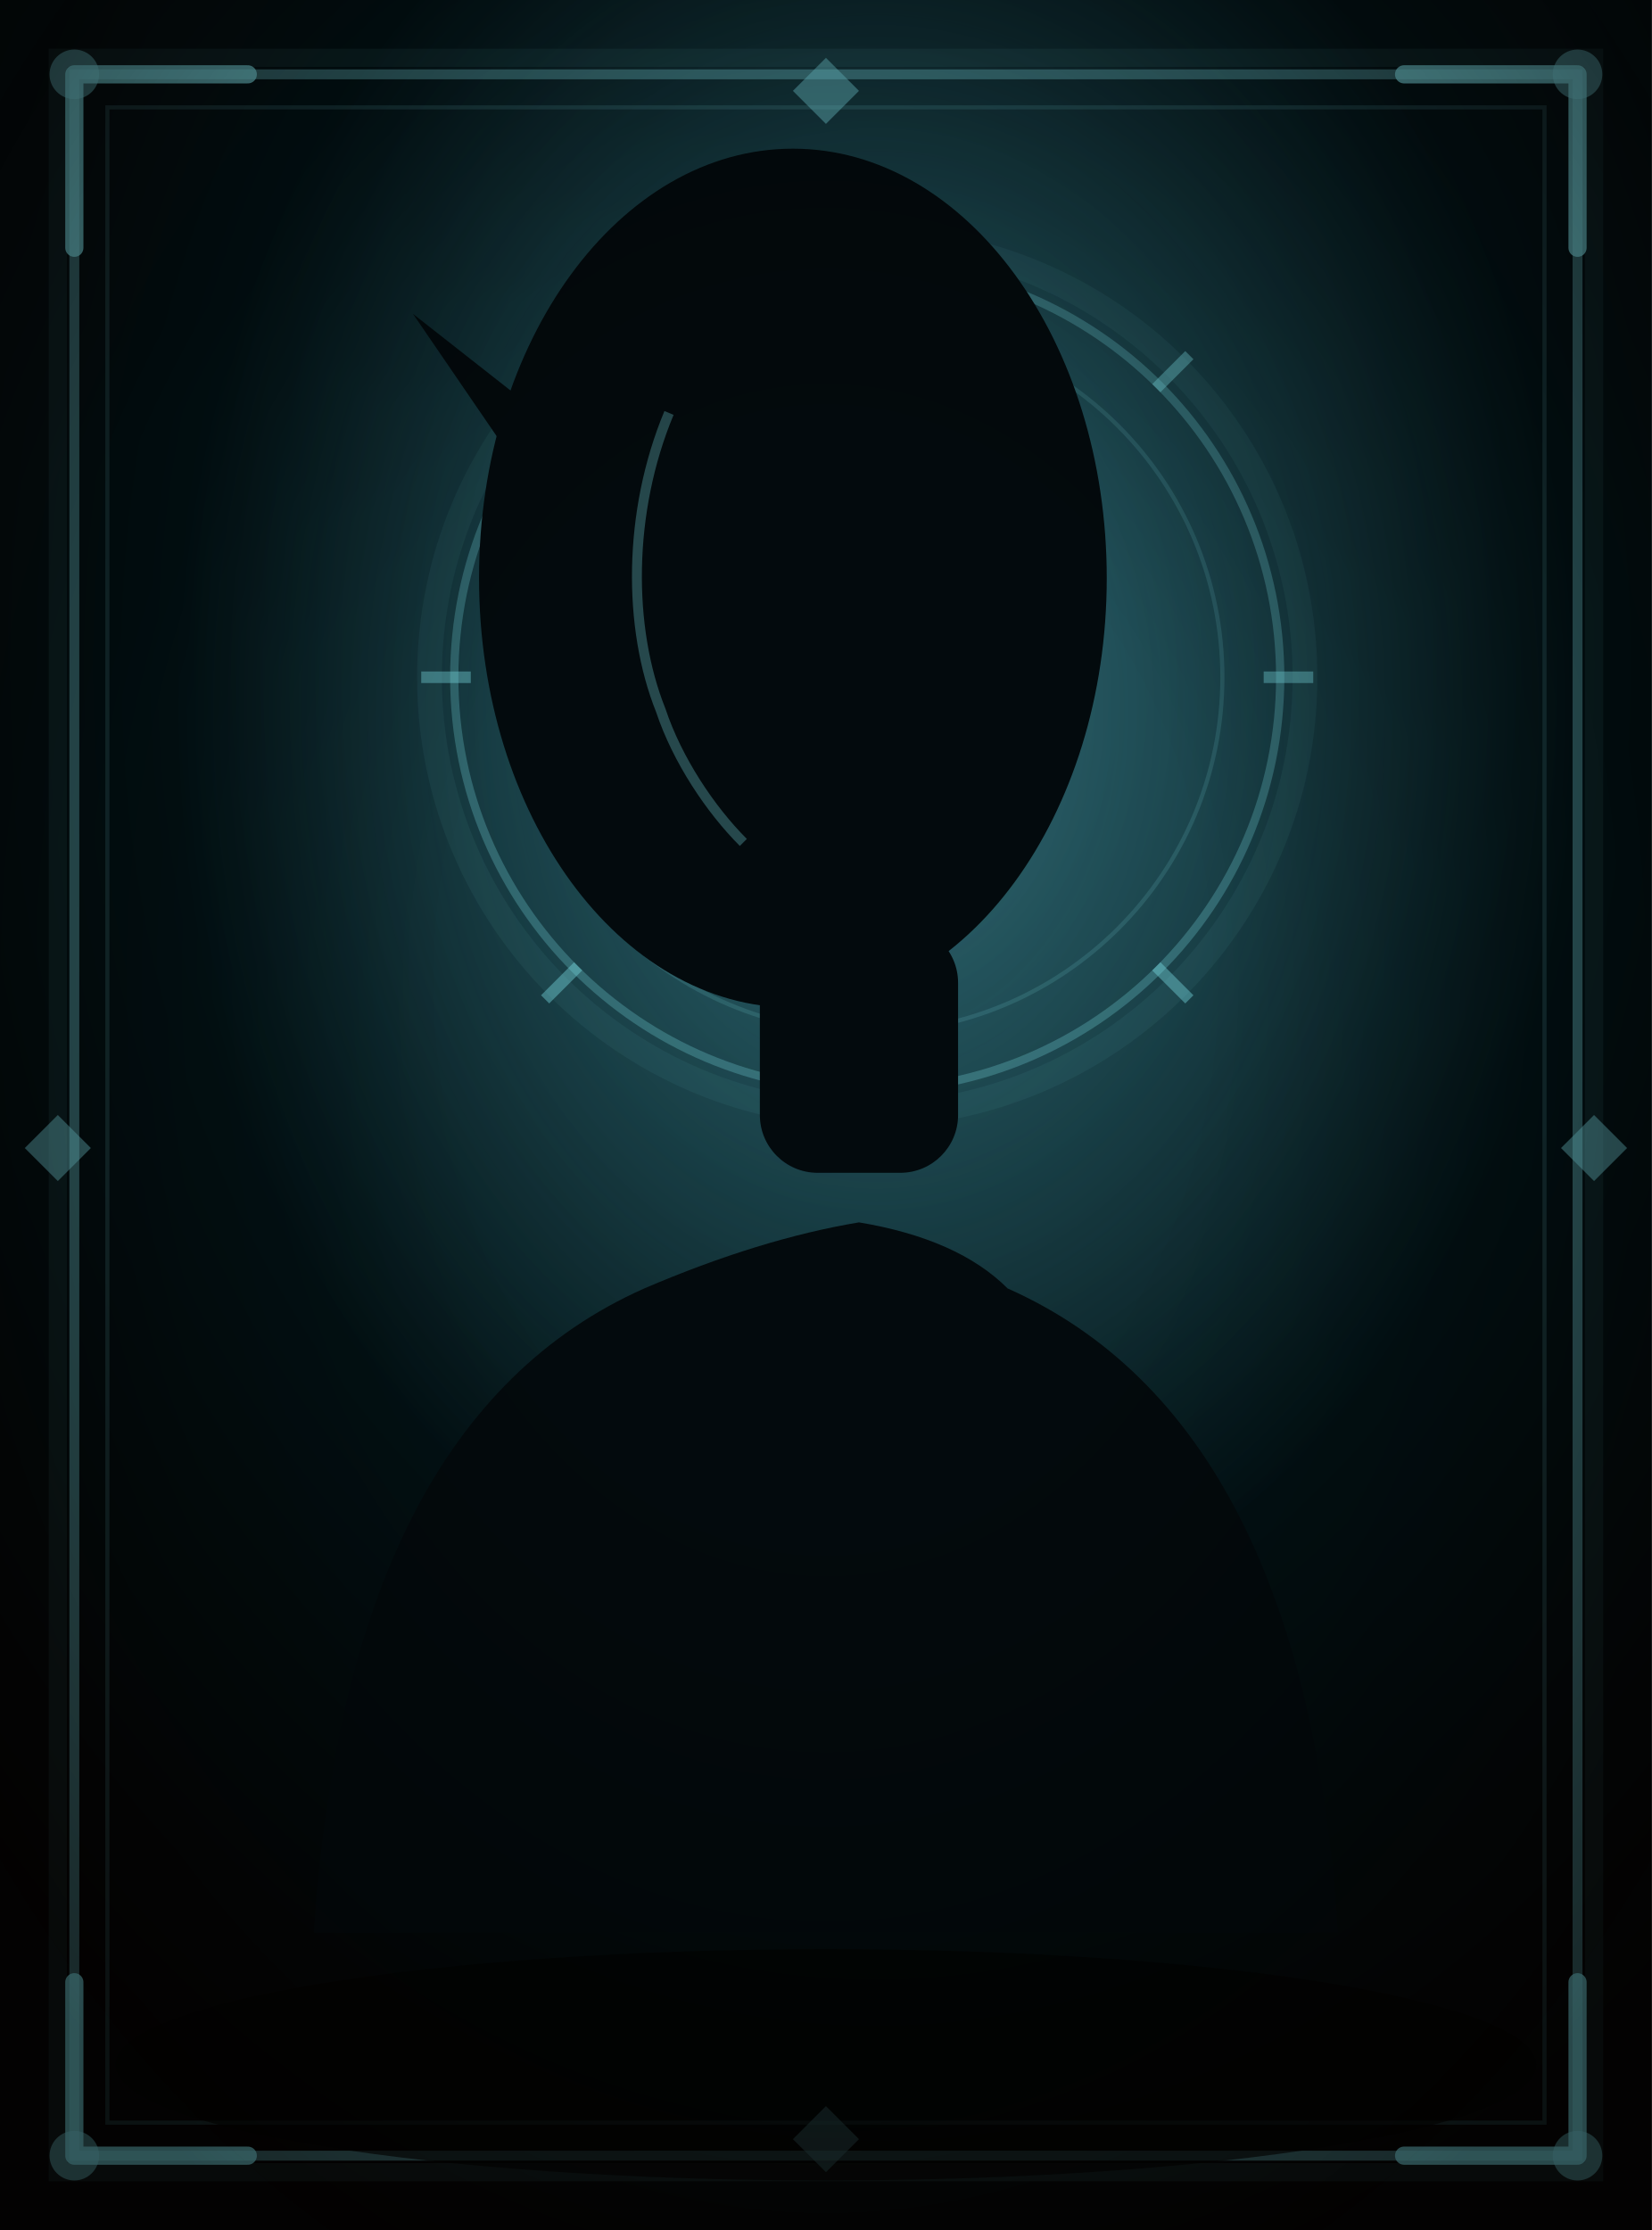
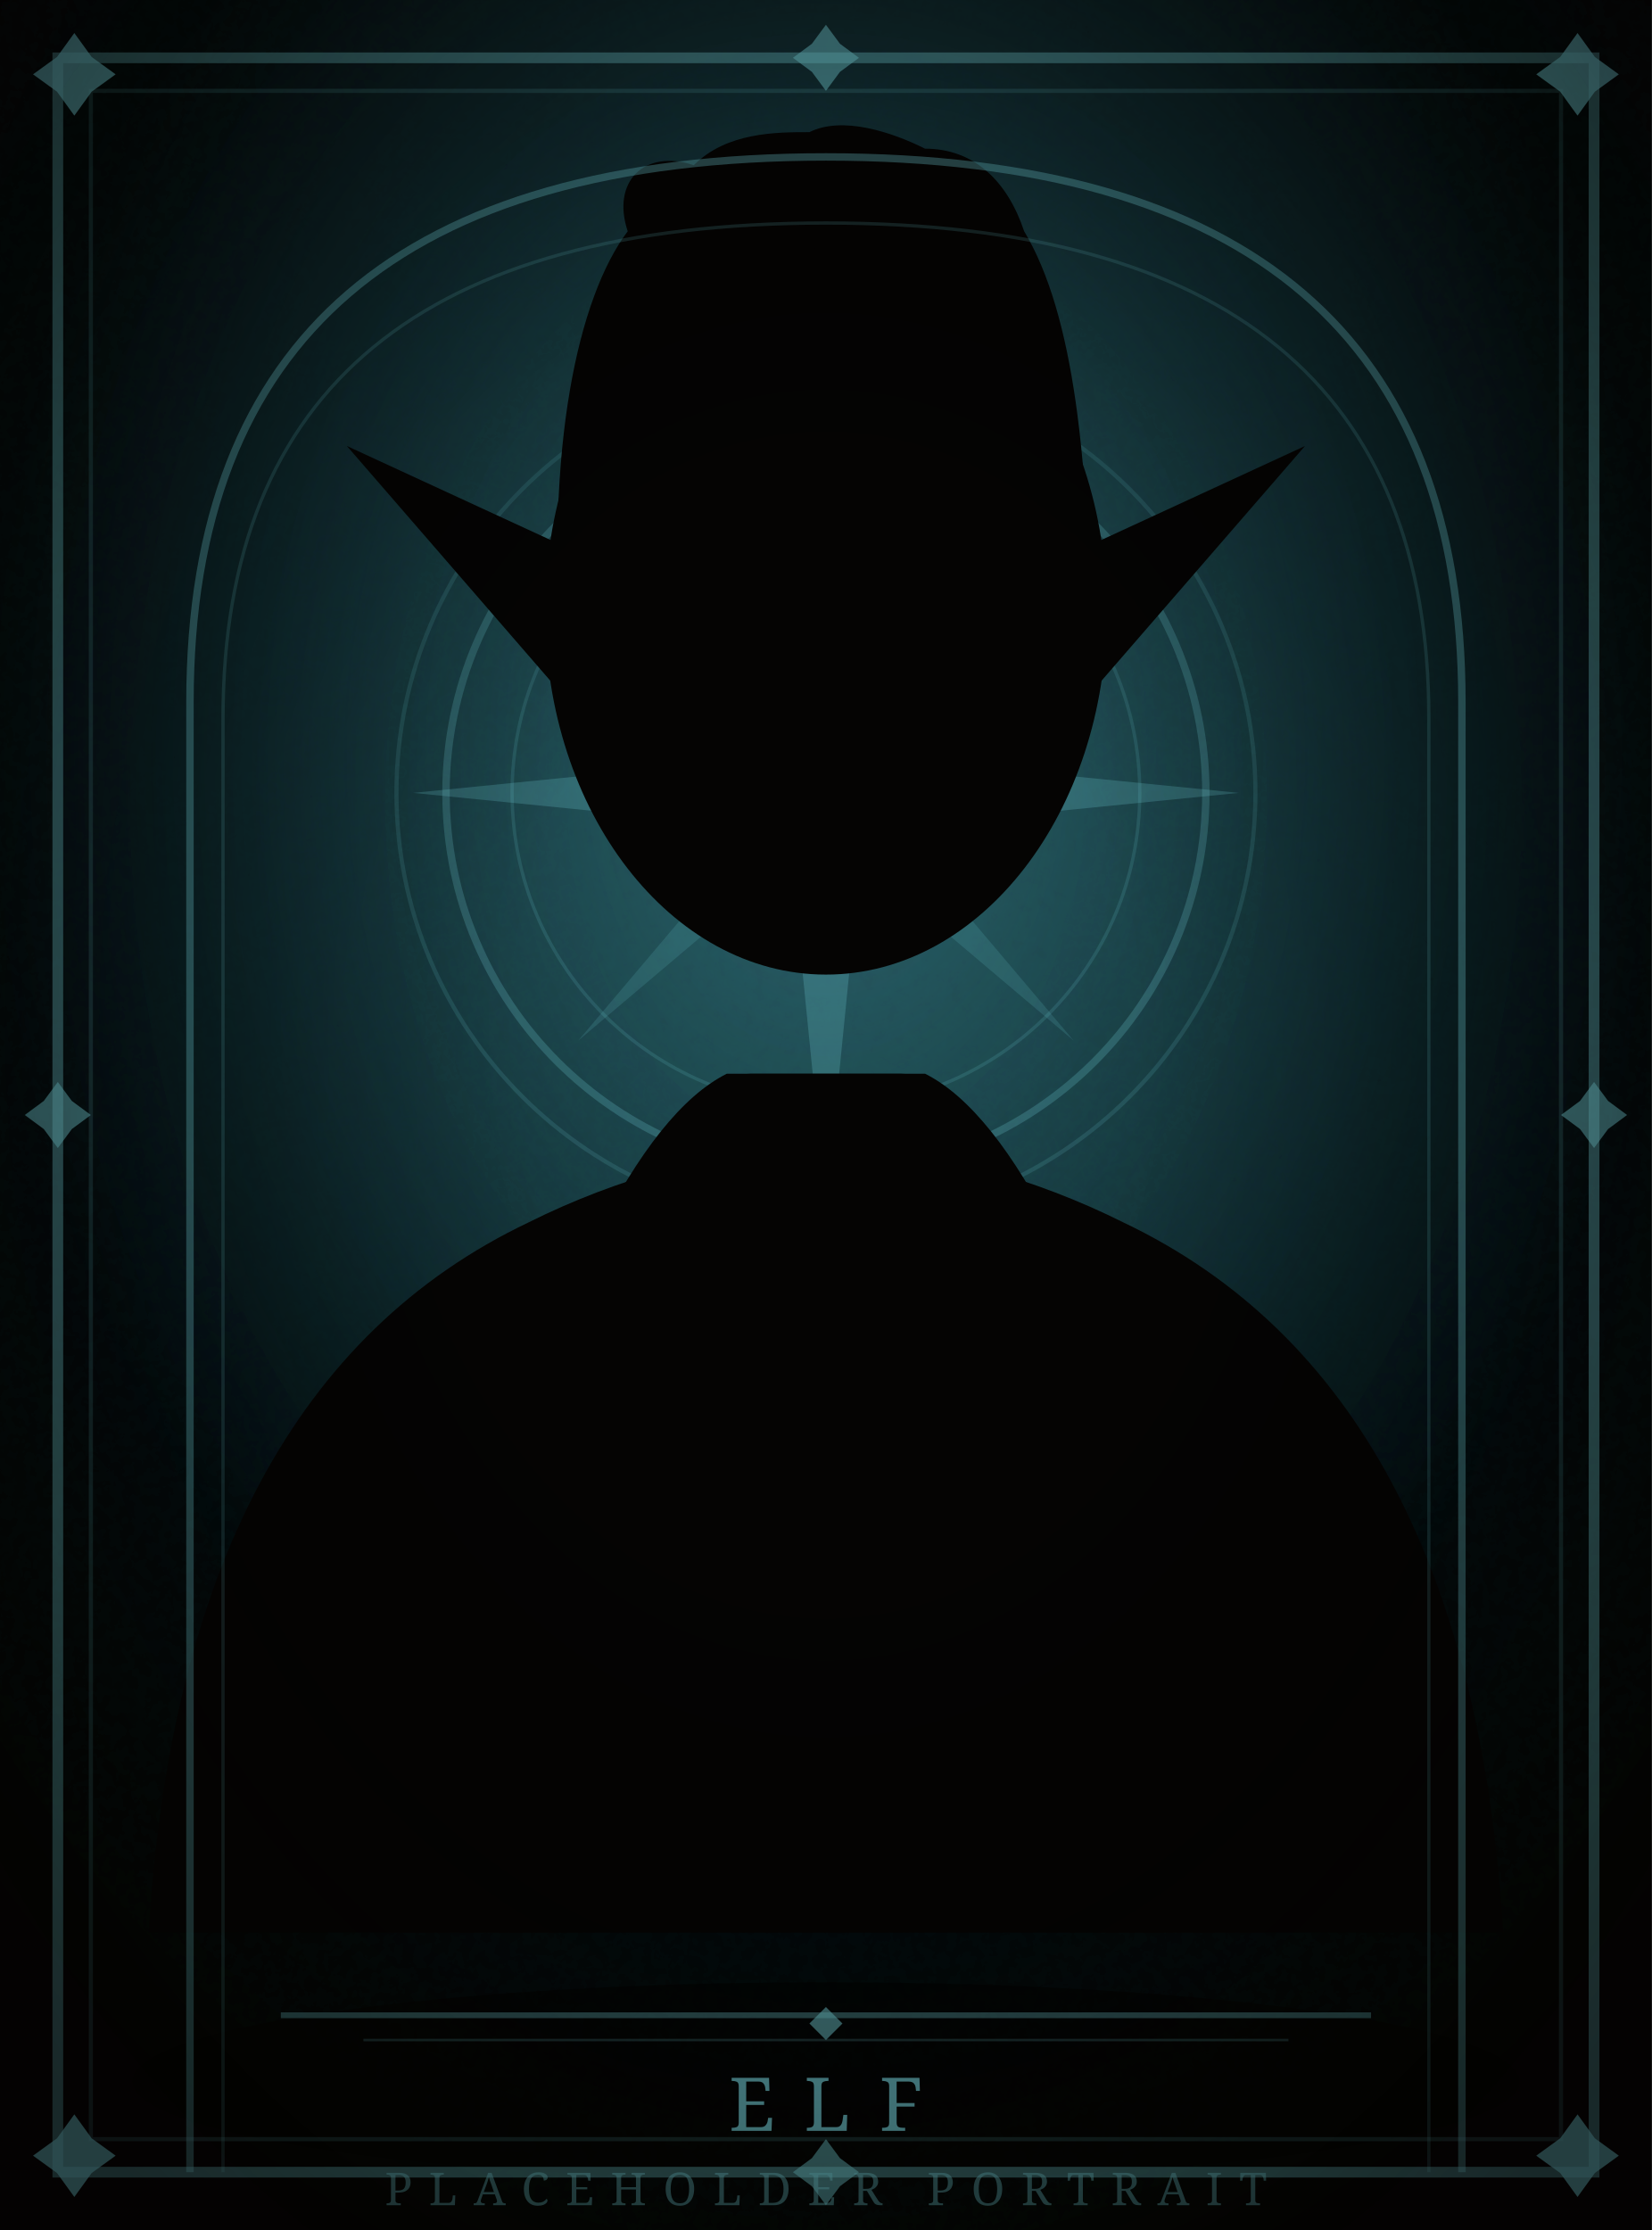
<svg xmlns="http://www.w3.org/2000/svg" viewBox="0 0 200 270">
  <defs>
-     <radialGradient id="bg" cx="53%" cy="30%" r="75%">
-       <stop offset="0%" stop-color="#062c38" />
-       <stop offset="50%" stop-color="#021418" />
-       <stop offset="100%" stop-color="#040302" />
+     <radialGradient id="bg" cx="50%" cy="36%" r="70%">
+       <stop offset="0%" stop-color="#042830" />
+       <stop offset="52%" stop-color="#021418" />
+       <stop offset="100%" stop-color="#060402" />
    </radialGradient>
-     <radialGradient id="atm" cx="53%" cy="32%" r="42%">
-       <stop offset="0%" stop-color="#78d8e0" stop-opacity="0.38" />
+     <radialGradient id="atm" cx="50%" cy="34%" r="50%">
+       <stop offset="0%" stop-color="#78d8e0" stop-opacity="0.44" />
      <stop offset="100%" stop-color="#78d8e0" stop-opacity="0" />
    </radialGradient>
-     <radialGradient id="vig" cx="50%" cy="44%" r="65%">
-       <stop offset="35%" stop-color="transparent" />
-       <stop offset="100%" stop-color="#020101" stop-opacity="0.55" />
+     <radialGradient id="vign" cx="50%" cy="46%" r="66%">
+       <stop offset="28%" stop-color="transparent" />
+       <stop offset="100%" stop-color="#030201" stop-opacity="0.60" />
    </radialGradient>
+     <filter id="grain">
+       <feTurbulence type="fractalNoise" baseFrequency="0.68" numOctaves="3" stitchTiles="stitch" result="n" />
+       <feColorMatrix type="saturate" values="0" in="n" result="g" />
+       <feBlend in="SourceGraphic" in2="g" mode="multiply" />
+     </filter>
  </defs>
  <rect width="200" height="270" fill="url(#bg)" />
  <rect width="200" height="270" fill="url(#atm)" />
-   <circle cx="105" cy="82" r="53" fill="none" stroke="#78d8e0" stroke-width="3" stroke-opacity="0.06" />
-   <circle cx="105" cy="82" r="50" fill="none" stroke="#78d8e0" stroke-width="1" stroke-opacity="0.28" />
-   <circle cx="105" cy="82" r="43" fill="none" stroke="#78d8e0" stroke-width="0.5" stroke-opacity="0.15" />
-   <line x1="105" y1="33" x2="105" y2="27" stroke="#78d8e0" stroke-width="1.4" stroke-opacity="0.42" />
-   <line x1="140" y1="47" x2="144" y2="43" stroke="#78d8e0" stroke-width="1.4" stroke-opacity="0.42" />
-   <line x1="153" y1="82" x2="159" y2="82" stroke="#78d8e0" stroke-width="1.4" stroke-opacity="0.42" />
-   <line x1="140" y1="117" x2="144" y2="121" stroke="#78d8e0" stroke-width="1.4" stroke-opacity="0.42" />
-   <line x1="105" y1="131" x2="105" y2="137" stroke="#78d8e0" stroke-width="1.4" stroke-opacity="0.42" />
-   <line x1="70" y1="117" x2="66" y2="121" stroke="#78d8e0" stroke-width="1.4" stroke-opacity="0.42" />
-   <line x1="57" y1="82" x2="51" y2="82" stroke="#78d8e0" stroke-width="1.4" stroke-opacity="0.42" />
-   <line x1="70" y1="47" x2="66" y2="43" stroke="#78d8e0" stroke-width="1.4" stroke-opacity="0.42" />
-   <path d="M105 76 L109 82 L105 88 L101 82 Z" fill="none" stroke="#78d8e0" stroke-width="0.8" stroke-opacity="0.26" />
-   <rect x="7" y="7" width="186" height="256" fill="none" stroke="#78d8e0" stroke-width="2.2" stroke-opacity="0.08" />
-   <rect x="9" y="9" width="182" height="252" fill="none" stroke="#78d8e0" stroke-width="1.2" stroke-opacity="0.40" />
-   <rect x="13" y="13" width="174" height="244" fill="none" stroke="#78d8e0" stroke-width="0.5" stroke-opacity="0.16" />
-   <path d="M9 9 L9 30 M9 9 L30 9" stroke="#78d8e0" stroke-width="2.2" stroke-opacity="0.72" fill="none" stroke-linecap="round" />
-   <circle cx="9" cy="9" r="3" fill="#78d8e0" fill-opacity="0.45" />
-   <path d="M191 9 L191 30 M191 9 L170 9" stroke="#78d8e0" stroke-width="2.2" stroke-opacity="0.72" fill="none" stroke-linecap="round" />
-   <circle cx="191" cy="9" r="3" fill="#78d8e0" fill-opacity="0.45" />
-   <path d="M9 261 L9 240 M9 261 L30 261" stroke="#78d8e0" stroke-width="2.2" stroke-opacity="0.72" fill="none" stroke-linecap="round" />
-   <circle cx="9" cy="261" r="3" fill="#78d8e0" fill-opacity="0.45" />
-   <path d="M191 261 L191 240 M191 261 L170 261" stroke="#78d8e0" stroke-width="2.2" stroke-opacity="0.72" fill="none" stroke-linecap="round" />
-   <circle cx="191" cy="261" r="3" fill="#78d8e0" fill-opacity="0.45" />
-   <path d="M100 7 L104 11 L100 15 L96 11 Z" fill="#78d8e0" fill-opacity="0.45" />
-   <path d="M100 255 L104 259 L100 263 L96 259 Z" fill="#78d8e0" fill-opacity="0.45" />
-   <path d="M7 135 L11 139 L7 143 L3 139 Z" fill="#78d8e0" fill-opacity="0.45" />
-   <path d="M193 135 L197 139 L193 143 L189 139 Z" fill="#78d8e0" fill-opacity="0.45" />
-   <ellipse cx="96" cy="70" rx="38" ry="52" fill="#030a0d" />
-   <ellipse cx="104" cy="78" rx="26" ry="36" fill="#030a0d" />
-   <polygon points="78,60 50,38 76,76" fill="#030a0d" />
-   <polygon points="78,60 54,42 78,72" fill="#030a0d" />
-   <path d="M81 82 C78 86 77 90 79 93 C81 95 83 93 83 89" fill="#030a0d" />
-   <rect x="92" y="112" width="24" height="30" rx="7" fill="#030a0d" />
-   <path d="M38 234 Q42 172 78 156 Q92 150 104 148 Q116 150 122 156 Q158 172 162 234 Z" fill="#030a0d" />
-   <path d="M81 50 C76 62 76 76 80 86 C82 92 86 98 90 102" fill="none" stroke="#78d8e0" stroke-width="1.2" stroke-opacity="0.30" />
-   <ellipse cx="100" cy="250" rx="86" ry="14" fill="#030201" fill-opacity="0.65" />
-   <rect width="200" height="270" fill="url(#vig)" />
+   <rect width="200" height="270" fill="url(#bg)" filter="url(#grain)" opacity="0.20" />
+   <circle cx="100" cy="96" r="52" fill="none" stroke="#78d8e0" stroke-width="0.5" stroke-opacity="0.14" />
+   <circle cx="100" cy="96" r="46" fill="none" stroke="#78d8e0" stroke-width="0.9" stroke-opacity="0.22" />
+   <circle cx="100" cy="96" r="38" fill="none" stroke="#78d8e0" stroke-width="0.4" stroke-opacity="0.14" />
+   <path d="M100 46 L104 86 L100 96 L96 86 Z" fill="#78d8e0" fill-opacity="0.22" />
+   <path d="M100 146 L104 106 L100 96 L96 106 Z" fill="#78d8e0" fill-opacity="0.22" />
+   <path d="M50 96 L90 100 L100 96 L90 92 Z" fill="#78d8e0" fill-opacity="0.22" />
+   <path d="M150 96 L110 100 L100 96 L110 92 Z" fill="#78d8e0" fill-opacity="0.22" />
+   <path d="M130 66 L108 92 L100 96 L104 88 Z" fill="#78d8e0" fill-opacity="0.14" />
+   <path d="M130 126 L108 100 L100 96 L104 104 Z" fill="#78d8e0" fill-opacity="0.14" />
+   <path d="M70 126 L92 100 L100 96 L96 104 Z" fill="#78d8e0" fill-opacity="0.14" />
+   <path d="M70 66 L92 92 L100 96 L96 88 Z" fill="#78d8e0" fill-opacity="0.14" />
+   <path d="M68 80 C66 54 70 36 76 28 C74 22 78 18 84 20 C88 16 94 16 98 16 C102 14 108 16 112 18 C118 18 122 22 124 28 C130 38 132 56 132 80" fill="#050403" />
+   <ellipse cx="100" cy="74" rx="34" ry="44" fill="#050403" />
+   <path d="M 68 66 L 42 54 L 68 84 Z" fill="#050403" />
+   <path d="M 132 66 L 158 54 L 132 84 Z" fill="#050403" />
+   <rect x="86" y="130" width="28" height="18" rx="5" fill="#050403" />
+   <path d="M72 150 Q80 134 88 130 L112 130 Q120 134 128 150 Z" fill="#050403" />
+   <circle cx="100" cy="158" r="5" fill="none" stroke="#c8a820" stroke-width="1.0" stroke-opacity="0.40" />
+   <circle cx="100" cy="158" r="2" fill="#c8a820" fill-opacity="0.30" />
+   <path d="M18 234 Q22 168 64 148 Q80 140 100 138 Q120 140 136 148 Q178 168 182 234 Z" fill="#050403" />
+   <ellipse cx="100" cy="252" rx="84" ry="12" fill="#030201" fill-opacity="0.62" />
+   <rect x="7" y="7" width="186" height="256" fill="none" stroke="#78d8e0" stroke-width="1.3" stroke-opacity="0.44" />
+   <rect x="11" y="11" width="178" height="248" fill="none" stroke="#78d8e0" stroke-width="0.5" stroke-opacity="0.18" />
+   <path d="M 23 263 L 23 85 Q 23 19 100 19 Q 177 19 177 85 L 177 263" fill="none" stroke="#78d8e0" stroke-width="0.9" stroke-opacity="0.38" />
+   <path d="M 27 263 L 27 87 Q 27 27 100 27 Q 173 27 173 87 L 173 263" fill="none" stroke="#78d8e0" stroke-width="0.4" stroke-opacity="0.18" />
+   <line x1="34" y1="244" x2="166" y2="244" stroke="#78d8e0" stroke-width="0.7" stroke-opacity="0.40" />
+   <line x1="44" y1="247" x2="156" y2="247" stroke="#78d8e0" stroke-width="0.3" stroke-opacity="0.22" />
+   <path d="M100 243 L102 245 L100 247 L98 245 Z" fill="#78d8e0" fill-opacity="0.60" />
+   <path d="M9 4 L11.1 6.9 L14 9 L11.1 11.1 L9 14 L6.9 11.1 L4 9 L6.9 6.9 Z" fill="#78d8e0" fill-opacity="0.7" />
+   <path d="M191 4 L193.1 6.9 L196 9 L193.1 11.1 L191 14 L188.9 11.1 L186 9 L188.9 6.9 Z" fill="#78d8e0" fill-opacity="0.7" />
+   <path d="M9 256 L11.1 258.9 L14 261 L11.1 263.1 L9 266 L6.9 263.1 L4 261 L6.9 258.9 Z" fill="#78d8e0" fill-opacity="0.7" />
+   <path d="M191 256 L193.1 258.9 L196 261 L193.1 263.1 L191 266 L188.9 263.1 L186 261 L188.9 258.9 Z" fill="#78d8e0" fill-opacity="0.7" />
+   <path d="M100 3 L101.7 5.3 L104 7 L101.7 8.7 L100 11 L98.3 8.7 L96 7 L98.3 5.3 Z" fill="#78d8e0" fill-opacity="0.55" />
+   <path d="M100 259 L101.7 261.3 L104 263 L101.7 264.7 L100 267 L98.3 264.7 L96 263 L98.3 261.3 Z" fill="#78d8e0" fill-opacity="0.55" />
+   <path d="M7 131 L8.7 133.3 L11 135 L8.7 136.7 L7 139 L5.3 136.7 L3 135 L5.3 133.3 Z" fill="#78d8e0" fill-opacity="0.55" />
+   <path d="M193 131 L194.7 133.3 L197 135 L194.7 136.7 L193 139 L191.3 136.7 L189 135 L191.3 133.3 Z" fill="#78d8e0" fill-opacity="0.55" />
+   <text x="100" y="258" text-anchor="middle" font-family="Georgia,serif" font-size="9" letter-spacing="3.5" fill="#78d8e0" fill-opacity="0.82">ELF</text>
+   <text x="100" y="267" text-anchor="middle" font-family="Georgia,serif" font-size="5.5" letter-spacing="2.0" fill="#78d8e0" fill-opacity="0.46">PLACEHOLDER PORTRAIT</text>
+   <rect width="200" height="270" fill="url(#vign)" />
</svg>
